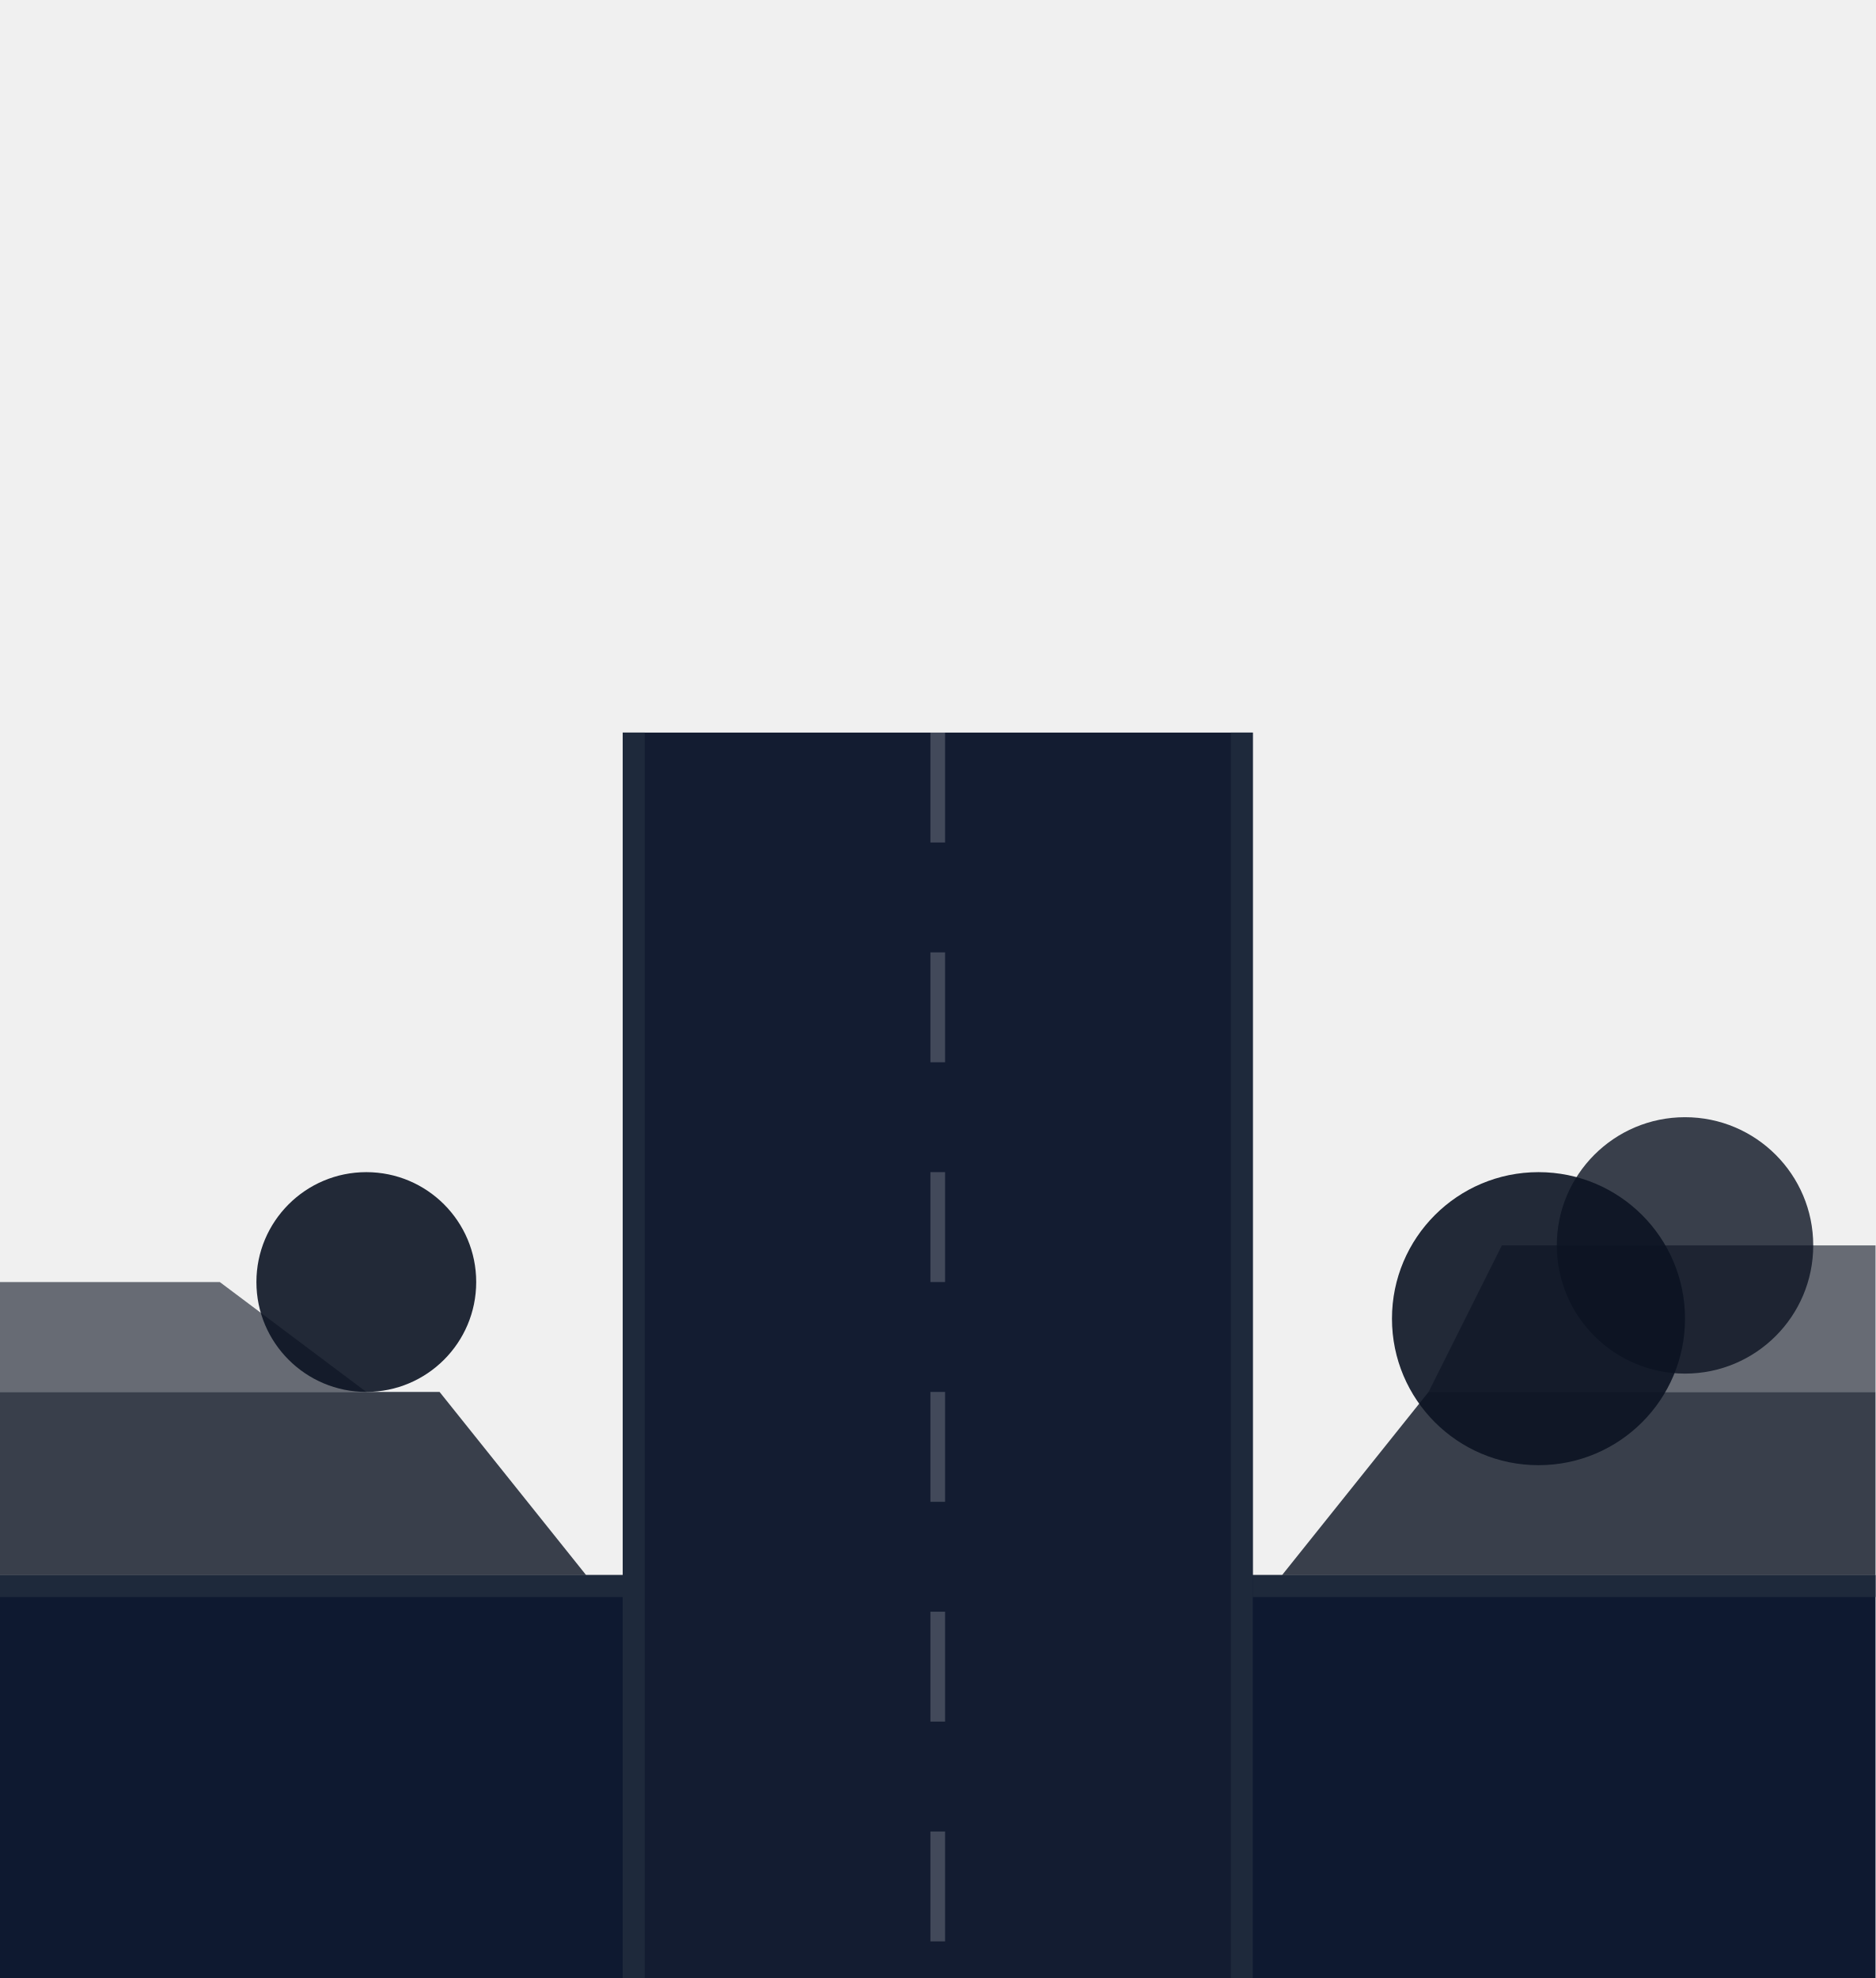
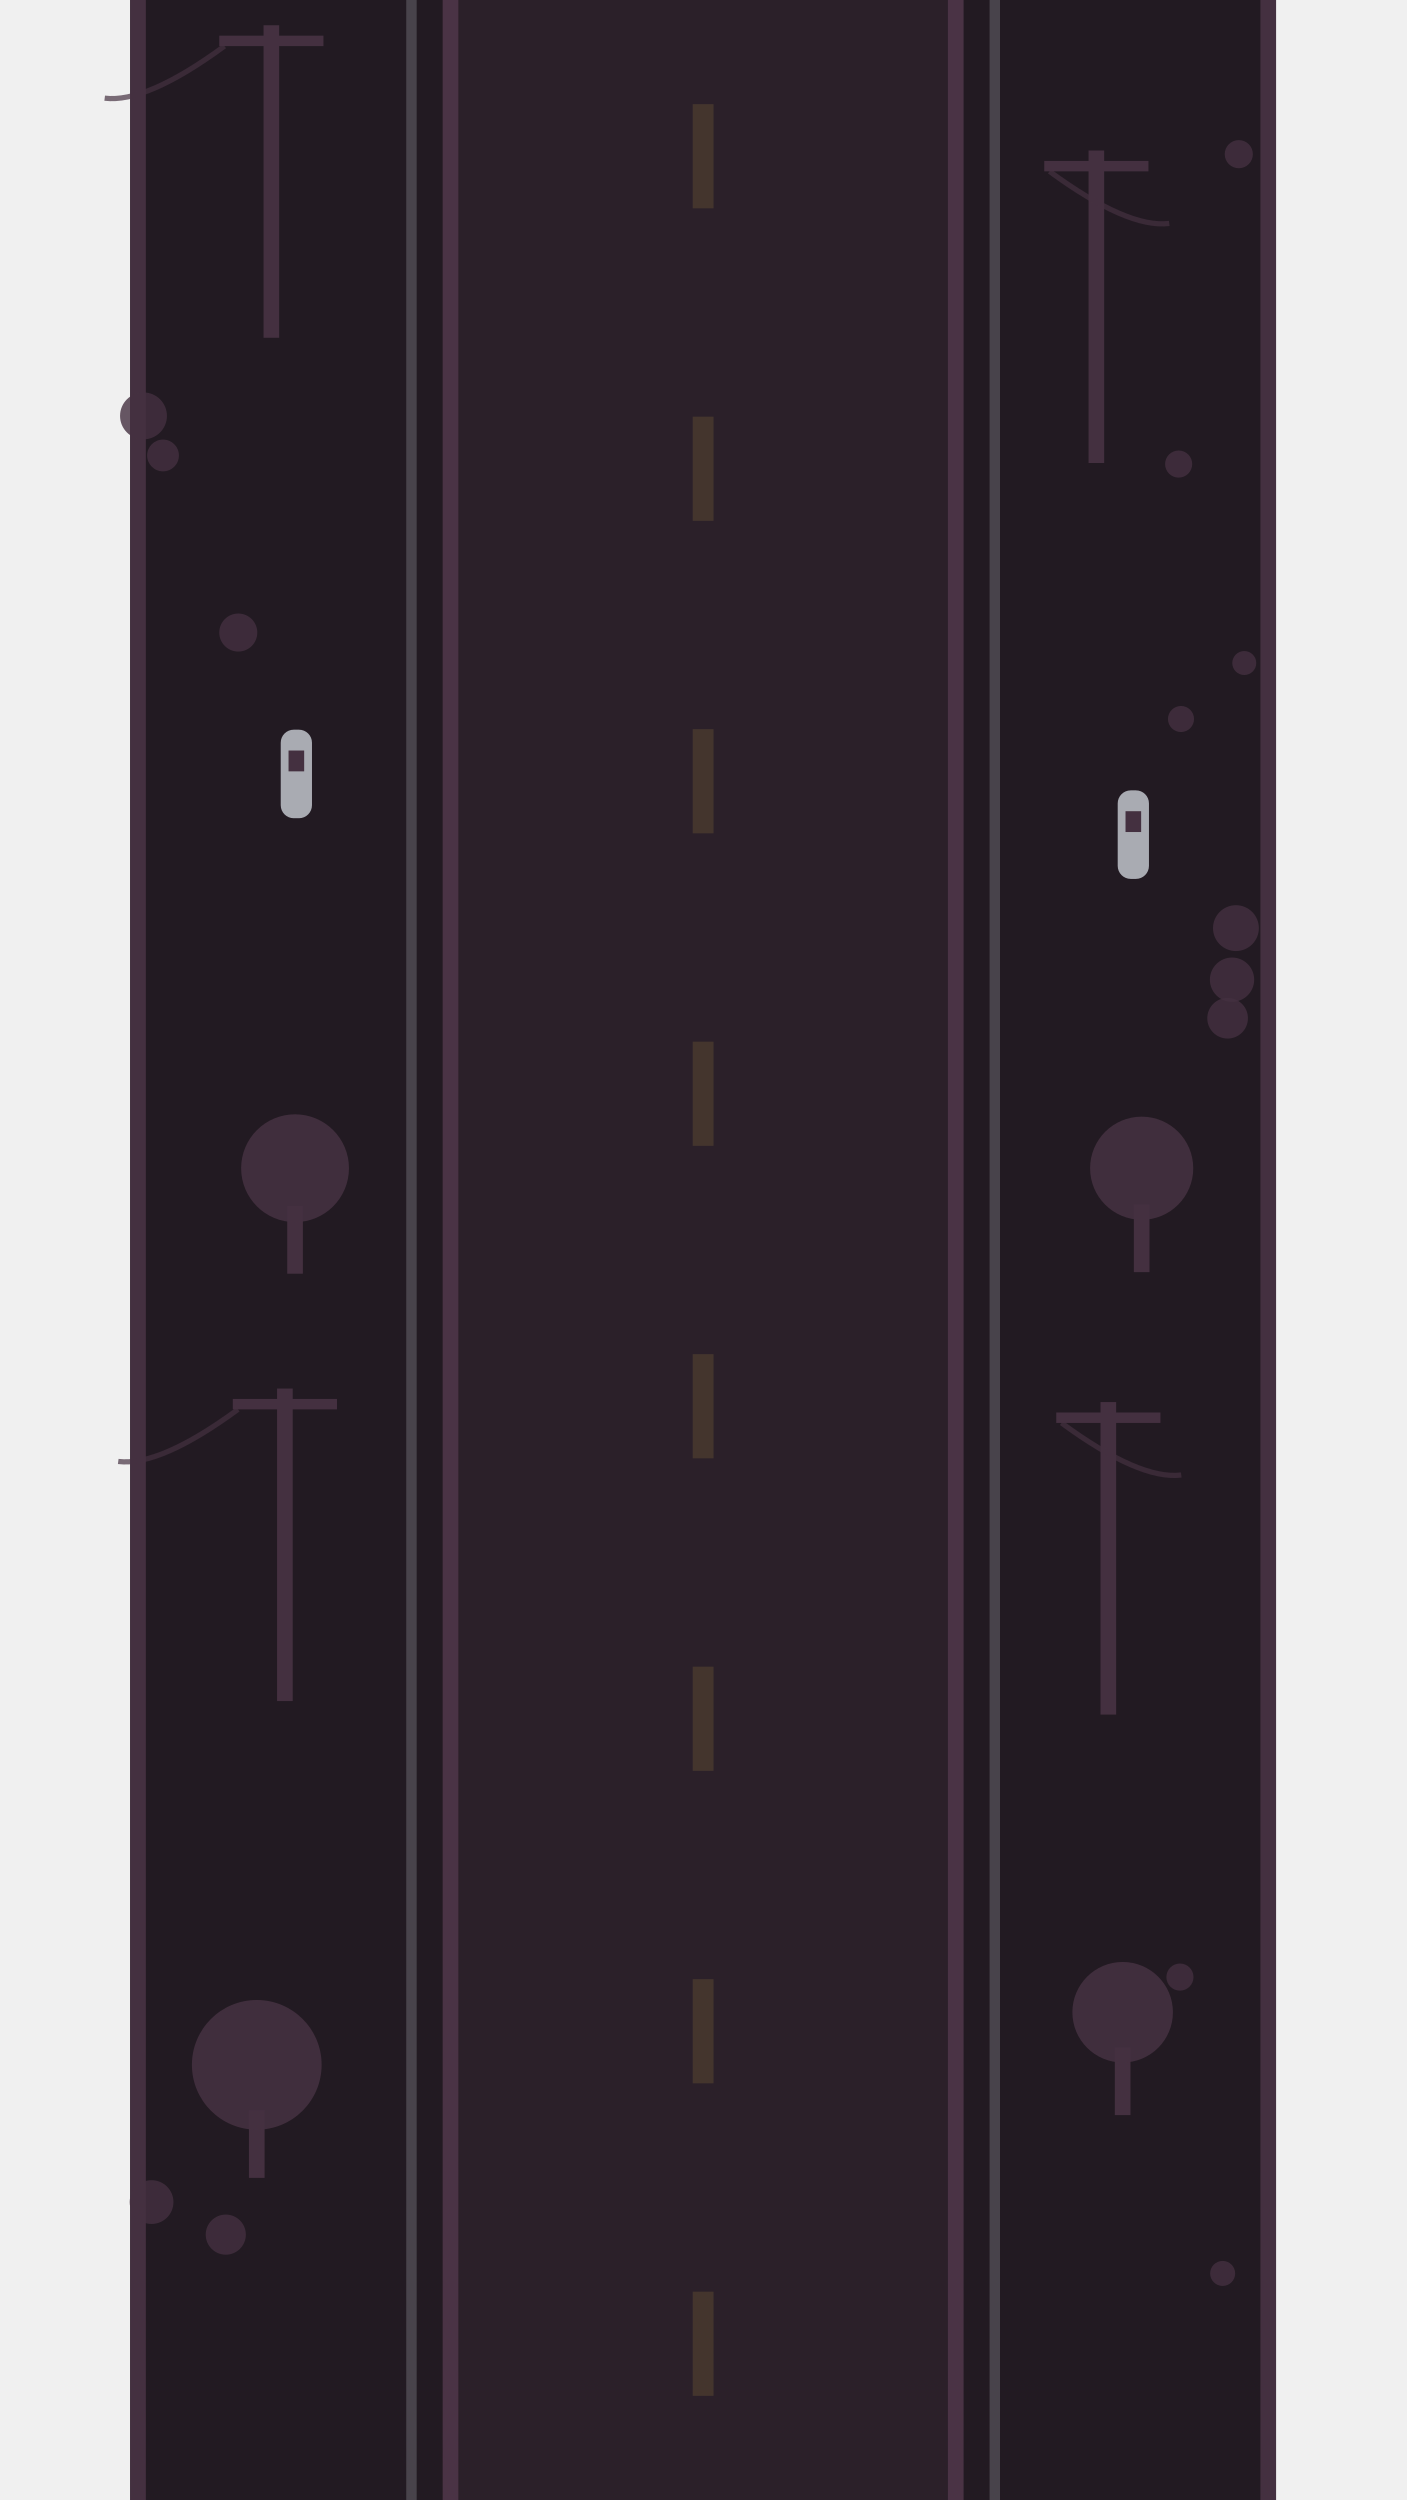
- <svg xmlns="http://www.w3.org/2000/svg" width="512" height="540" viewBox="0 0 512 540">
-   <rect x="0" y="430" width="512" height="110" fill="#0e1930" />
-   <rect x="0" y="430" width="512" height="6" fill="#1e293b" />
-   <rect x="170" y="200" width="172" height="760" fill="#131c31" />
-   <rect x="170" y="200" width="6" height="760" fill="#1e293b" />
-   <rect x="336" y="200" width="6" height="760" fill="#1e293b" />
-   <g fill="#0b1322">
-     <path d="M0 430 L 160 430 L 120 380 L 0 380 Z" opacity="0.8" />
-     <path d="M0 380 L 100 380 L 60 350 L 0 350 Z" opacity="0.6" />
+ <svg xmlns="http://www.w3.org/2000/svg" width="540" height="960" viewBox="0 0 540 960">
+   <rect x="50" y="0" width="440" height="960" fill="#221a22" />
+   <rect x="50" y="0" width="6" height="960" fill="#443040" />
+   <rect x="484" y="0" width="6" height="960" fill="#443040" />
+   <rect x="170" y="0" width="200" height="960" fill="#2b2029" />
+   <rect x="170" y="0" width="6" height="960" fill="#4a3345" />
+   <rect x="364" y="0" width="6" height="960" fill="#4a3345" />
+   <g fill="#fcd34d" opacity="0.12">
+     <rect x="266" y="40" width="8" height="40" />
+     <rect x="266" y="160" width="8" height="40" />
+     <rect x="266" y="280" width="8" height="40" />
+     <rect x="266" y="400" width="8" height="40" />
+     <rect x="266" y="520" width="8" height="40" />
+     <rect x="266" y="640" width="8" height="40" />
+     <rect x="266" y="760" width="8" height="40" />
+     <rect x="266" y="880" width="8" height="40" />
  </g>
-   <g fill="#0b1322">
-     <path d="M350 430 L 512 430 L 512 380 L 390 380 Z" opacity="0.8" />
-     <path d="M390 380 L 512 380 L 512 340 L 410 340 Z" opacity="0.6" />
+   <rect x="156" y="0" width="4" height="960" fill="#e2e8f0" opacity="0.2" />
+   <rect x="380" y="0" width="4" height="960" fill="#e2e8f0" opacity="0.2" />
+   <circle cx="471.4" cy="391" r="7.8" fill="#443040" opacity="0.8" />
+   <circle cx="469.5" cy="873" r="4.8" fill="#443040" opacity="0.8" />
+   <circle cx="452.6" cy="178.2" r="5.2" fill="#443040" opacity="0.8" />
+   <circle cx="473.1" cy="376.2" r="8.5" fill="#443040" opacity="0.8" />
+   <circle cx="474.6" cy="356.4" r="8.8" fill="#443040" opacity="0.8" />
+   <circle cx="477.8" cy="254.6" r="4.6" fill="#443040" opacity="0.8" />
+   <circle cx="62.6" cy="174.9" r="6.1" fill="#443040" opacity="0.8" />
+   <circle cx="453.5" cy="276.1" r="5" fill="#443040" opacity="0.8" />
+   <circle cx="475.7" cy="59.2" r="5.4" fill="#443040" opacity="0.8" />
+   <circle cx="86.7" cy="858.1" r="7.7" fill="#443040" opacity="0.8" />
+   <circle cx="91.5" cy="242.9" r="7.3" fill="#443040" opacity="0.8" />
+   <circle cx="453.1" cy="759.2" r="5.2" fill="#443040" opacity="0.8" />
+   <circle cx="55.1" cy="159.7" r="9" fill="#443040" opacity="0.8" />
+   <circle cx="58.2" cy="845.6" r="8.4" fill="#443040" opacity="0.8" />
+   <g fill="#443040">
+     <rect x="101.2" y="9.7" width="6" height="120" />
+     <rect x="84.2" y="13.7" width="40" height="4" />
  </g>
-   <circle cx="100" cy="350" r="30" fill="#0b1322" opacity="0.9" />
-   <circle cx="420" cy="360" r="40" fill="#0b1322" opacity="0.9" />
-   <circle cx="460" cy="340" r="35" fill="#0b1322" opacity="0.8" />
-   <g fill="#ffffff" opacity="0.2">
-     <rect x="254" y="200" width="4" height="30" />
-     <rect x="254" y="260" width="4" height="30" />
-     <rect x="254" y="320" width="4" height="30" />
-     <rect x="254" y="380" width="4" height="30" />
-     <rect x="254" y="440" width="4" height="30" />
-     <rect x="254" y="500" width="4" height="30" />
+   <path d="M86.2 17.7 q-30 22 -46 20" stroke="#443040" stroke-width="2" fill="none" opacity="0.7" />
+   <rect x="107.8" y="280.2" width="12" height="34" rx="5" fill="#e2e8f0" opacity="0.7" />
+   <rect x="110.8" y="288.2" width="6" height="8" fill="#443040" />
+   <rect x="110.3" y="463.1" width="6" height="26" fill="#443040" />
+   <circle cx="113.3" cy="448.6" r="20.7" fill="#443040" opacity="0.9" />
+   <g fill="#443040">
+     <rect x="106.4" y="533.2" width="6" height="120" />
+     <rect x="89.4" y="537.2" width="40" height="4" />
  </g>
+   <path d="M91.4 541.2 q-30 22 -46 20" stroke="#443040" stroke-width="2" fill="none" opacity="0.7" />
+   <rect x="95.6" y="810.3" width="6" height="26" fill="#443040" />
+   <circle cx="98.6" cy="792.9" r="24.9" fill="#443040" opacity="0.9" />
+   <g fill="#443040">
+     <rect x="418" y="57.8" width="6" height="120" />
+     <rect x="401" y="61.8" width="40" height="4" />
+   </g>
+   <path d="M403 65.8 q30 22 46 20" stroke="#443040" stroke-width="2" fill="none" opacity="0.7" />
+   <rect x="429.2" y="303.5" width="12" height="34" rx="5" fill="#e2e8f0" opacity="0.7" />
+   <rect x="432.2" y="311.5" width="6" height="8" fill="#443040" />
+   <rect x="435.4" y="462.5" width="6" height="26" fill="#443040" />
+   <circle cx="438.4" cy="448.6" r="19.8" fill="#443040" opacity="0.9" />
+   <g fill="#443040">
+     <rect x="422.6" y="538.4" width="6" height="120" />
+     <rect x="405.6" y="542.4" width="40" height="4" />
+   </g>
+   <path d="M407.6 546.4 q30 22 46 20" stroke="#443040" stroke-width="2" fill="none" opacity="0.7" />
+   <rect x="428.1" y="786.2" width="6" height="26" fill="#443040" />
+   <circle cx="431.1" cy="772.7" r="19.3" fill="#443040" opacity="0.9" />
</svg>
